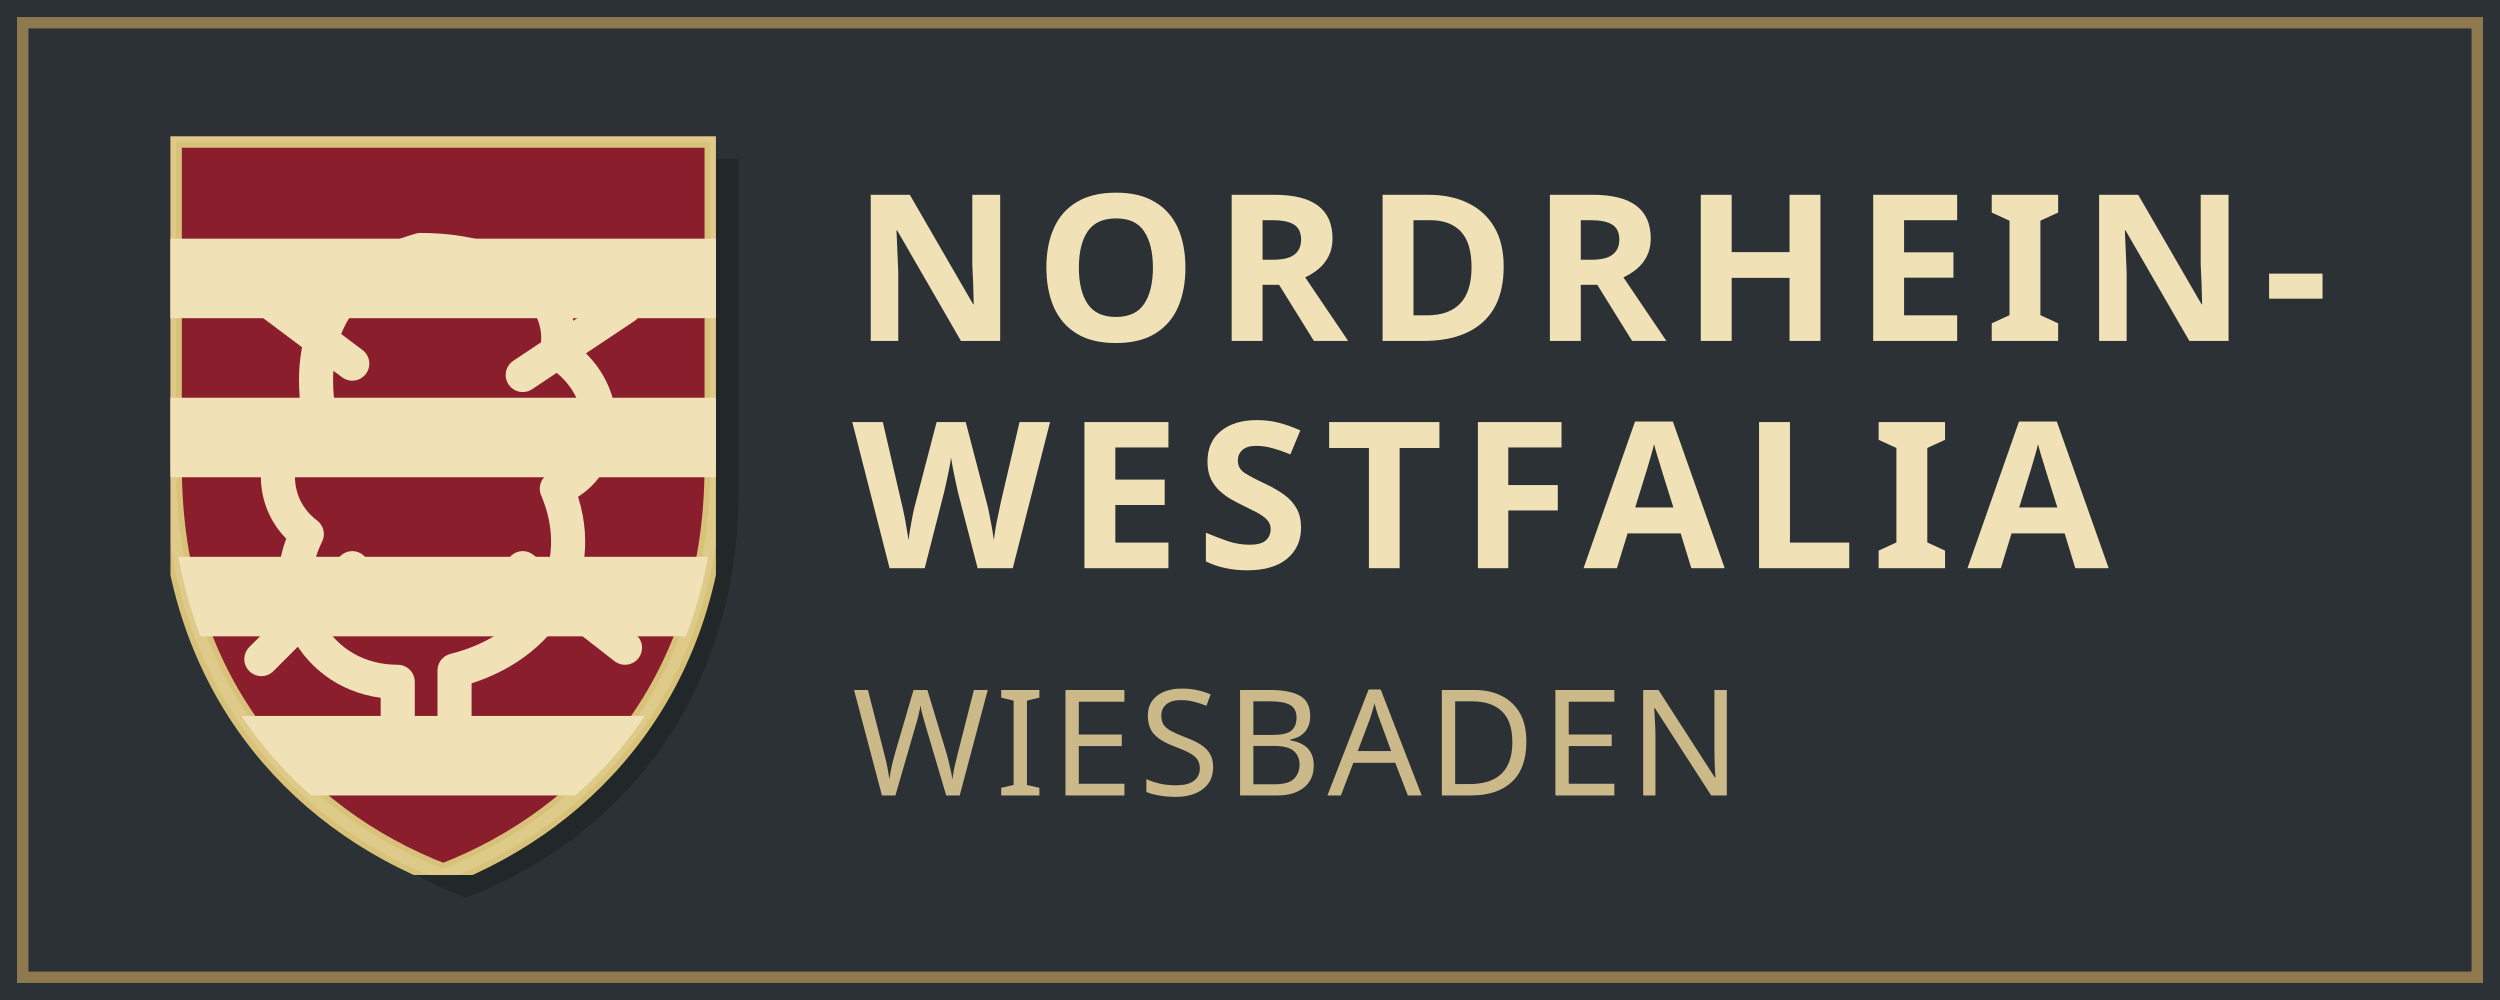
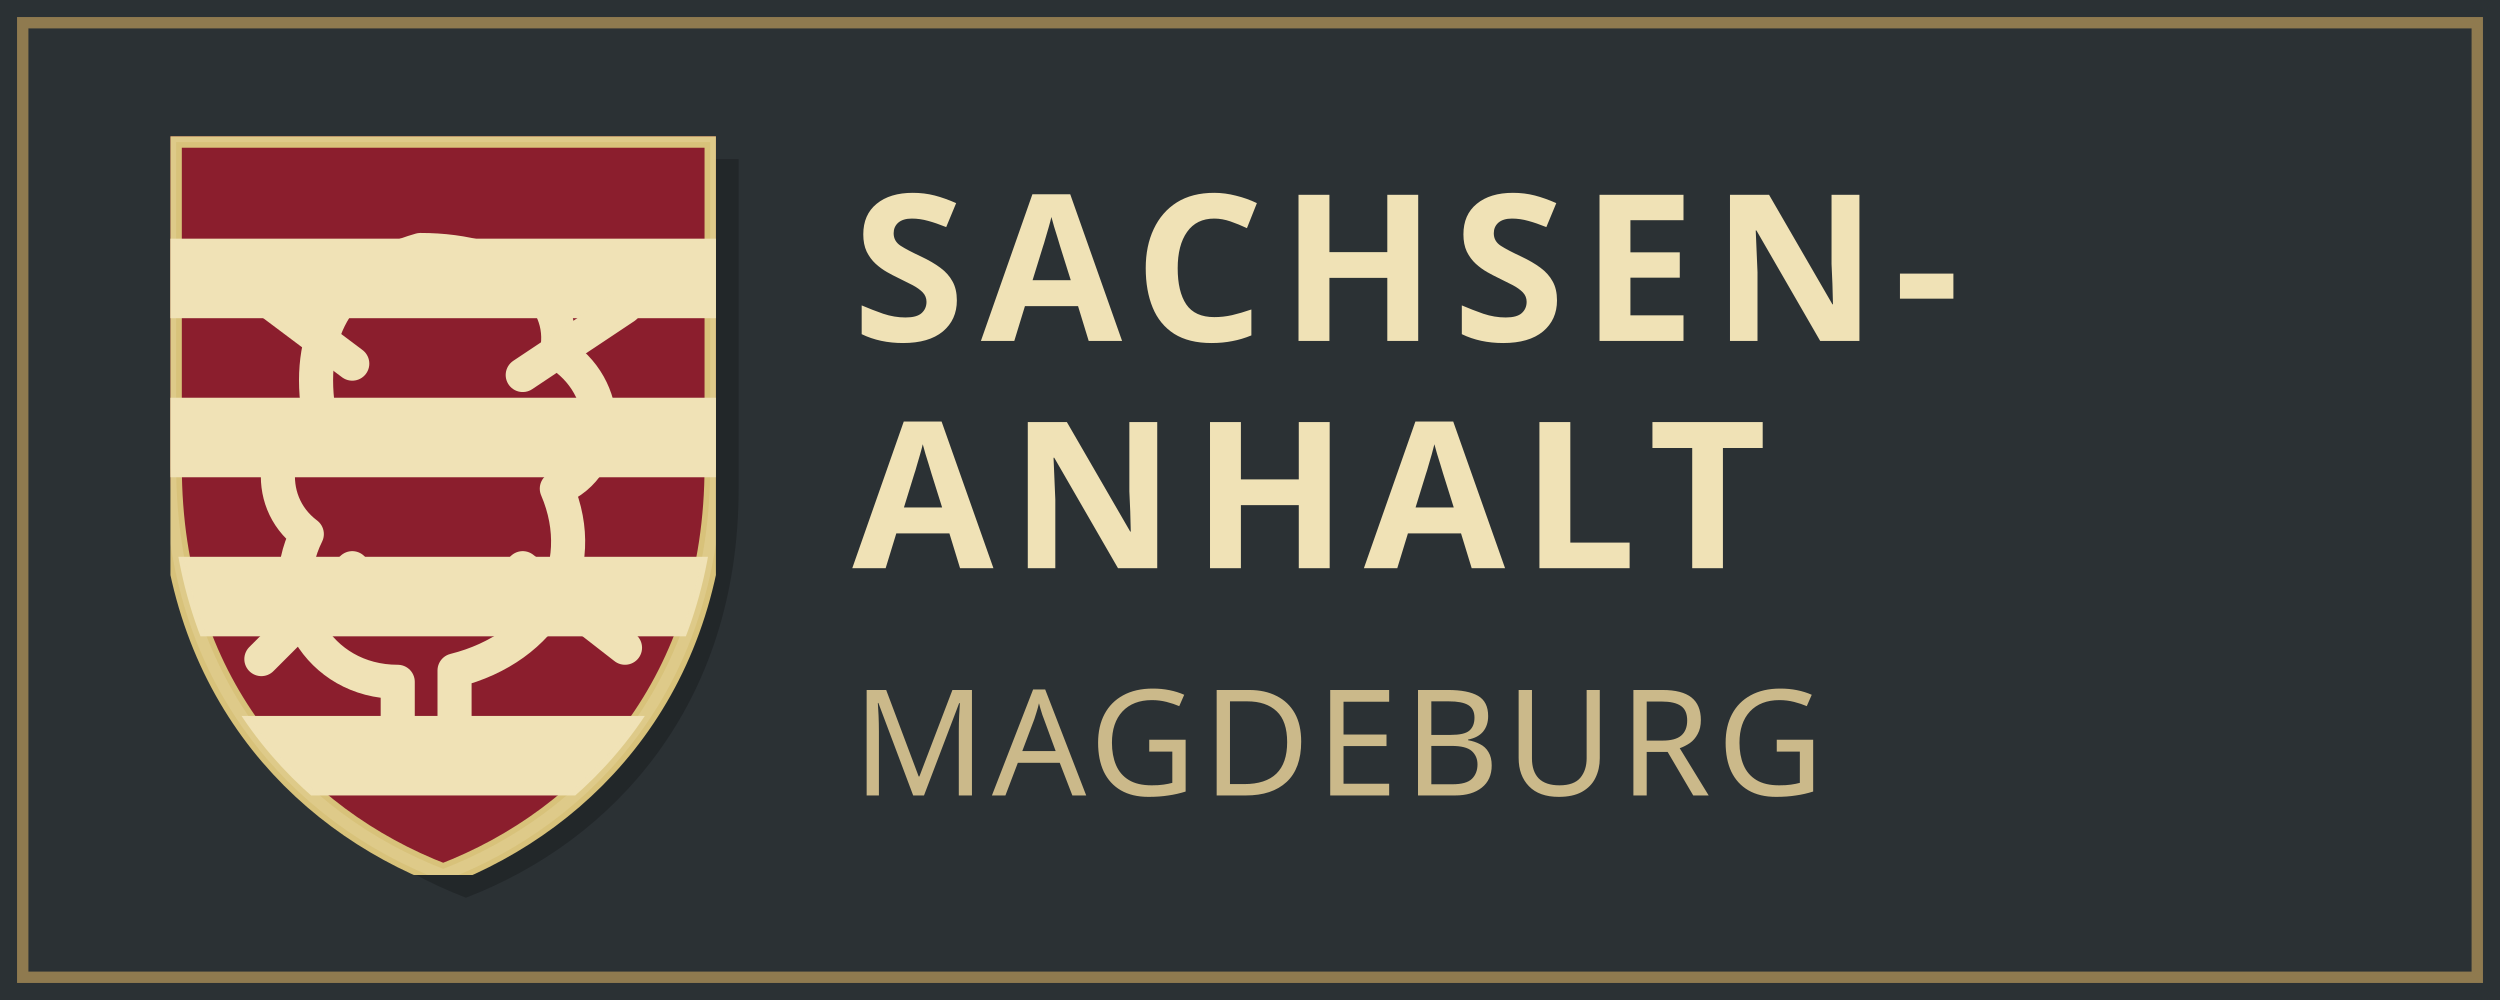
<svg xmlns="http://www.w3.org/2000/svg" width="220" height="88" viewBox="0 0 220 88">
  <defs>
    <symbol id="shield-base" viewBox="0 0 48 65">
      <path d="M0 0 H48 V29                C48 48 37 60 24 65                C11 60 0 48 0 29 Z" />
    </symbol>
    <symbol id="hessen-shield" viewBox="0 0 48 65">
      <use href="#shield-base" fill="#8B1E2D" stroke="#D8C27A" stroke-width="2" />
      <g clip-path="url(#shieldClip)">
        <rect x="0" y="9" width="48" height="7" fill="#F0E2B6" />
        <rect x="0" y="23" width="48" height="7" fill="#F0E2B6" />
        <rect x="0" y="37" width="48" height="7" fill="#F0E2B6" />
        <rect x="0" y="51" width="48" height="7" fill="#F0E2B6" />
        <path d="M22 10                  C15 12 12 17 13 24                  C9 26 8 32 12 35                  C9 41 13 48 20 48                  L20 56                  L25 56                  L25 47                  C33 45 37 38 34 31                  C39 29 39 22 34 19                  C35 14 30 10 22 10 Z" fill="none" stroke="#F0E2B6" stroke-width="3" stroke-linecap="round" stroke-linejoin="round" />
        <path d="M16 20 L8 14                  M31 21 L40 15                  M16 38 L8 46                  M31 38 L40 45" fill="none" stroke="#F0E2B6" stroke-width="3" stroke-linecap="round" />
      </g>
      <use href="#shield-base" fill="none" stroke="#F0E2B6" stroke-width="1" opacity="0.25" />
    </symbol>
    <clipPath id="shieldClip">
      <path d="M0 0 H48 V29                C48 48 37 60 24 65                C11 60 0 48 0 29 Z" />
    </clipPath>
  </defs>
  <rect x="0" y="0" width="220" height="88" fill="#2B3134" />
  <rect x="2" y="2" width="216" height="84" rx="0" fill="#2B3134" stroke="#8F7A4F" stroke-width="1" />
  <use href="#shield-base" x="17" y="14" width="48" height="65" fill="#111315" opacity="0.35" />
  <use href="#hessen-shield" x="15" y="12" width="48" height="65" />
  <text x="75" y="30" font-family="Futura, 'Futura PT', 'Trebuchet MS', sans-serif" font-size="18" font-weight="700" letter-spacing="1.4" fill="#F0E2B6">
-     NORDRHEIN-
+     SACHSEN-
  </text>
  <text x="75" y="50" font-family="Futura, 'Futura PT', 'Trebuchet MS', sans-serif" font-size="18" font-weight="700" letter-spacing="1.4" fill="#F0E2B6">
-     WESTFALIA
+     ANHALT
  </text>
  <text x="75" y="70" font-family="Futura, 'Futura PT', 'Trebuchet MS', sans-serif" font-size="13" font-weight="400" letter-spacing="0.5" fill="#CBB98A">
-     WIESBADEN
+     MAGDEBURG
  </text>
</svg>
